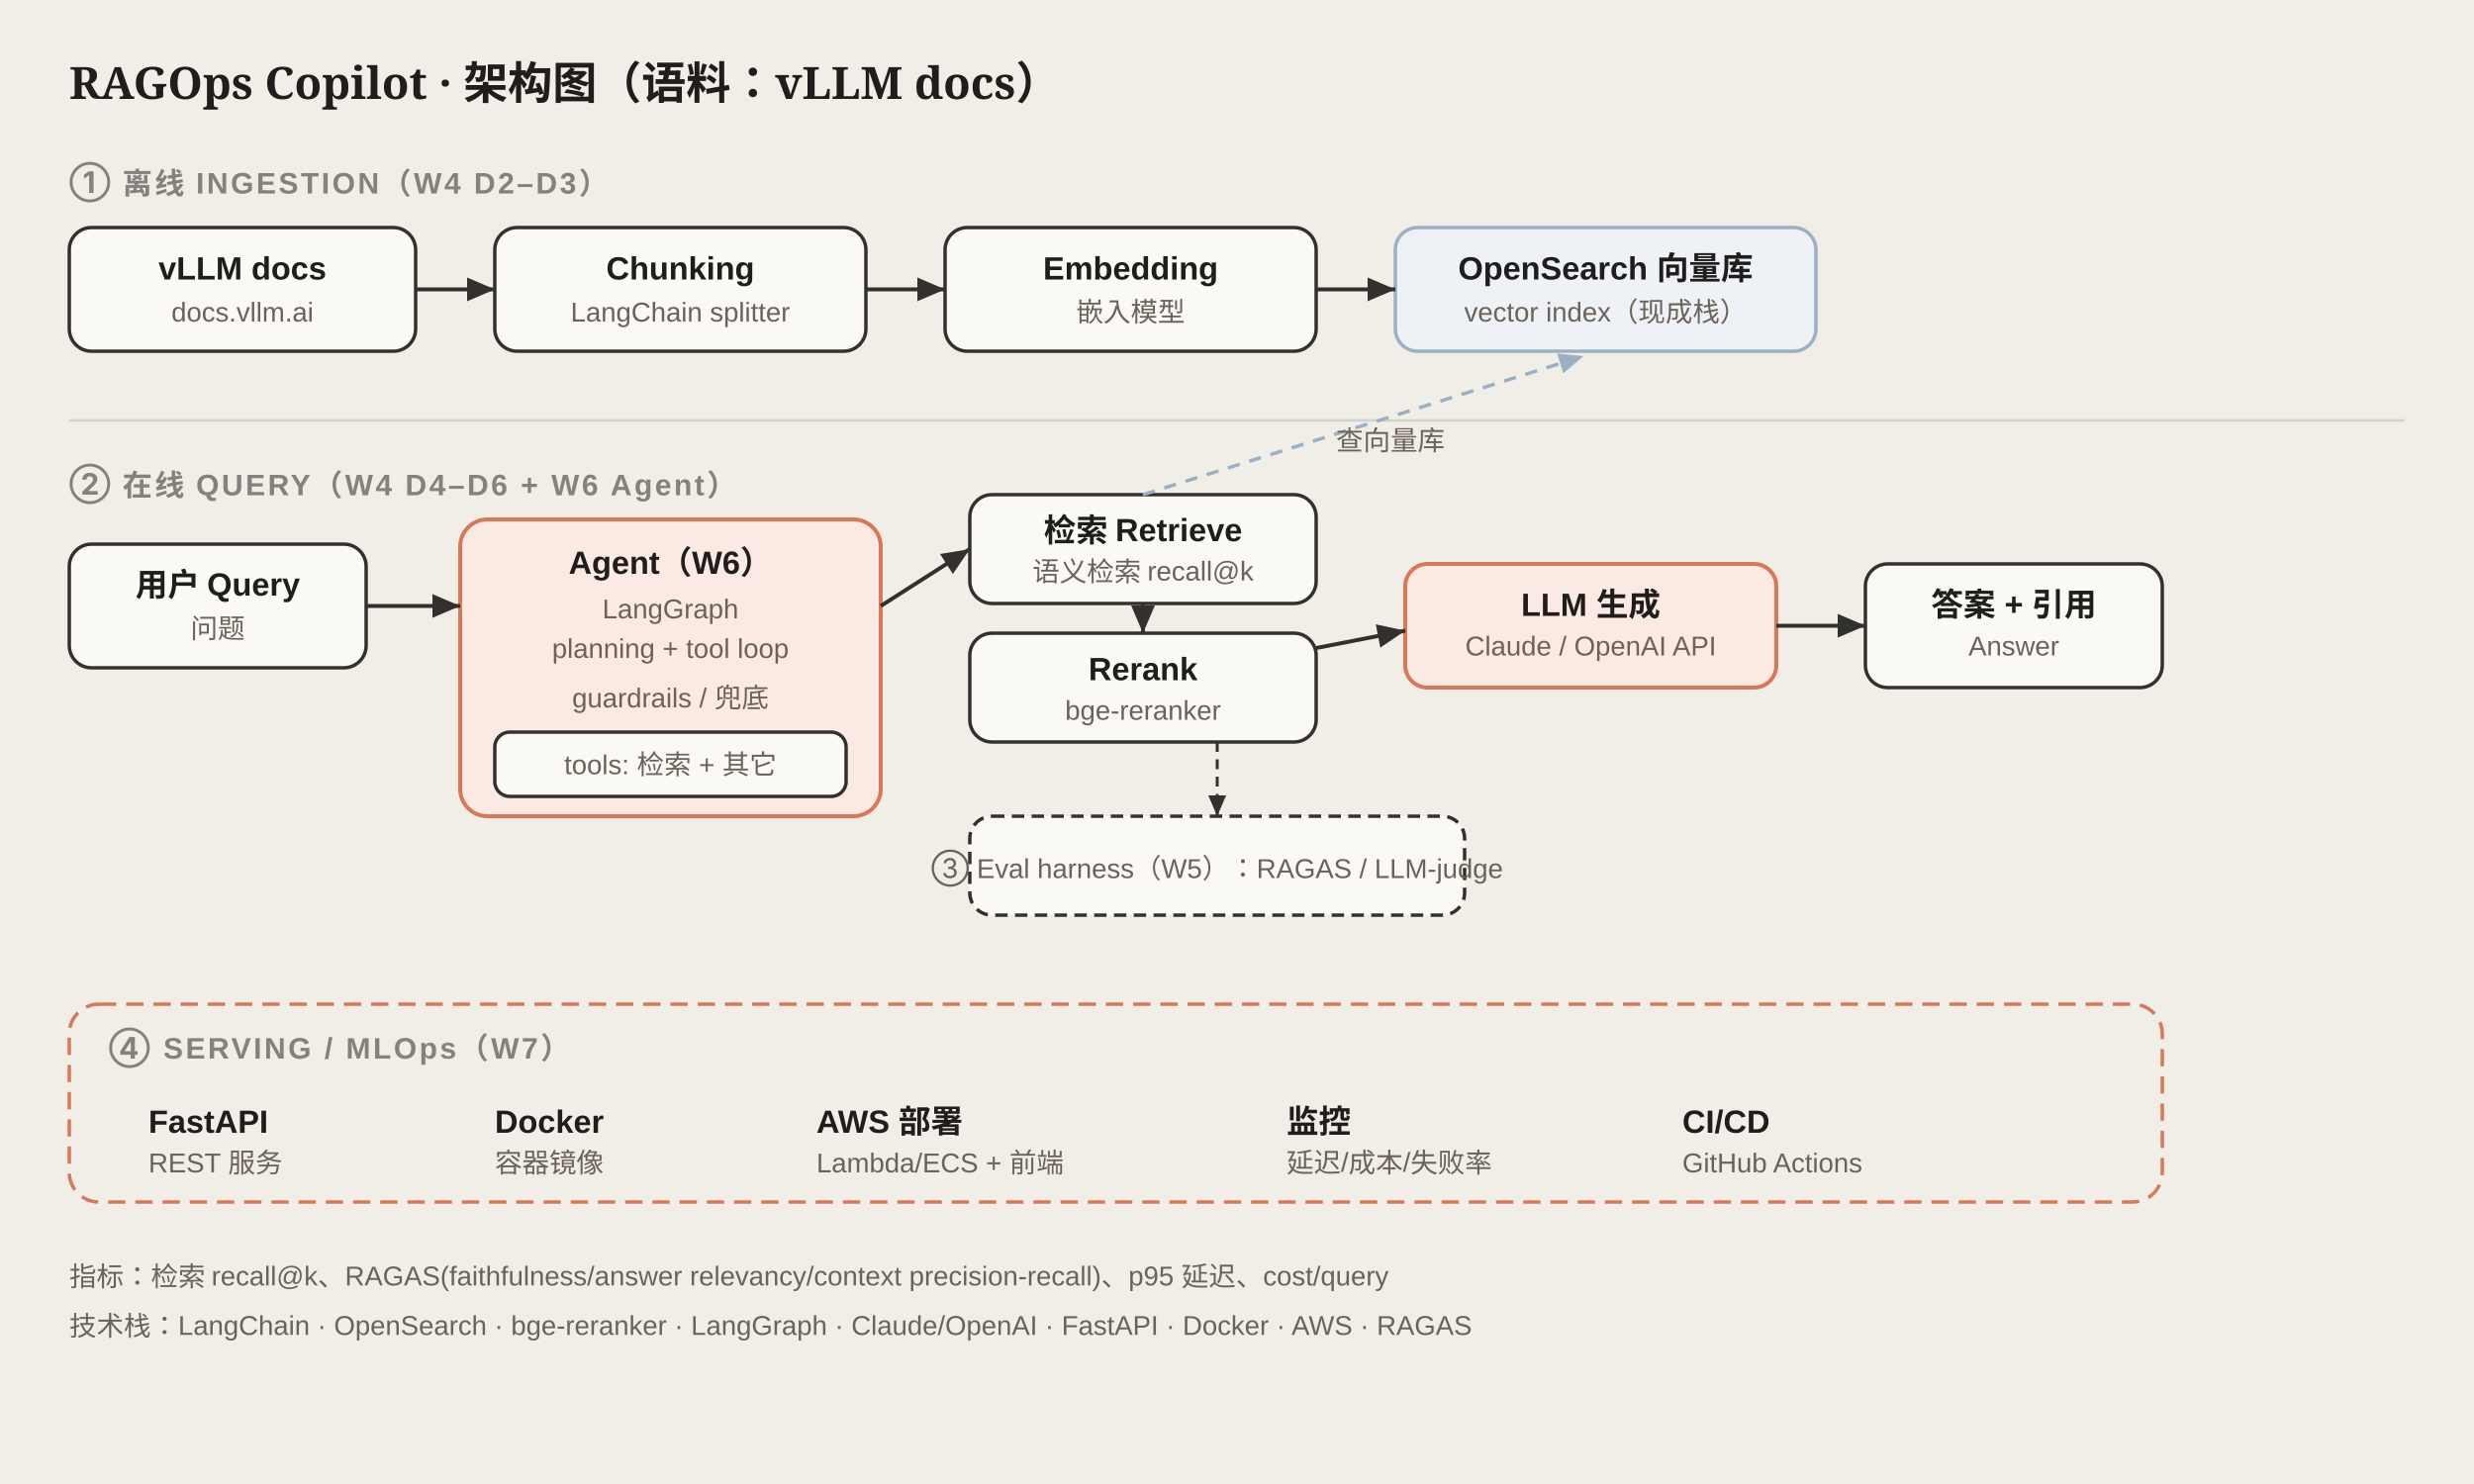
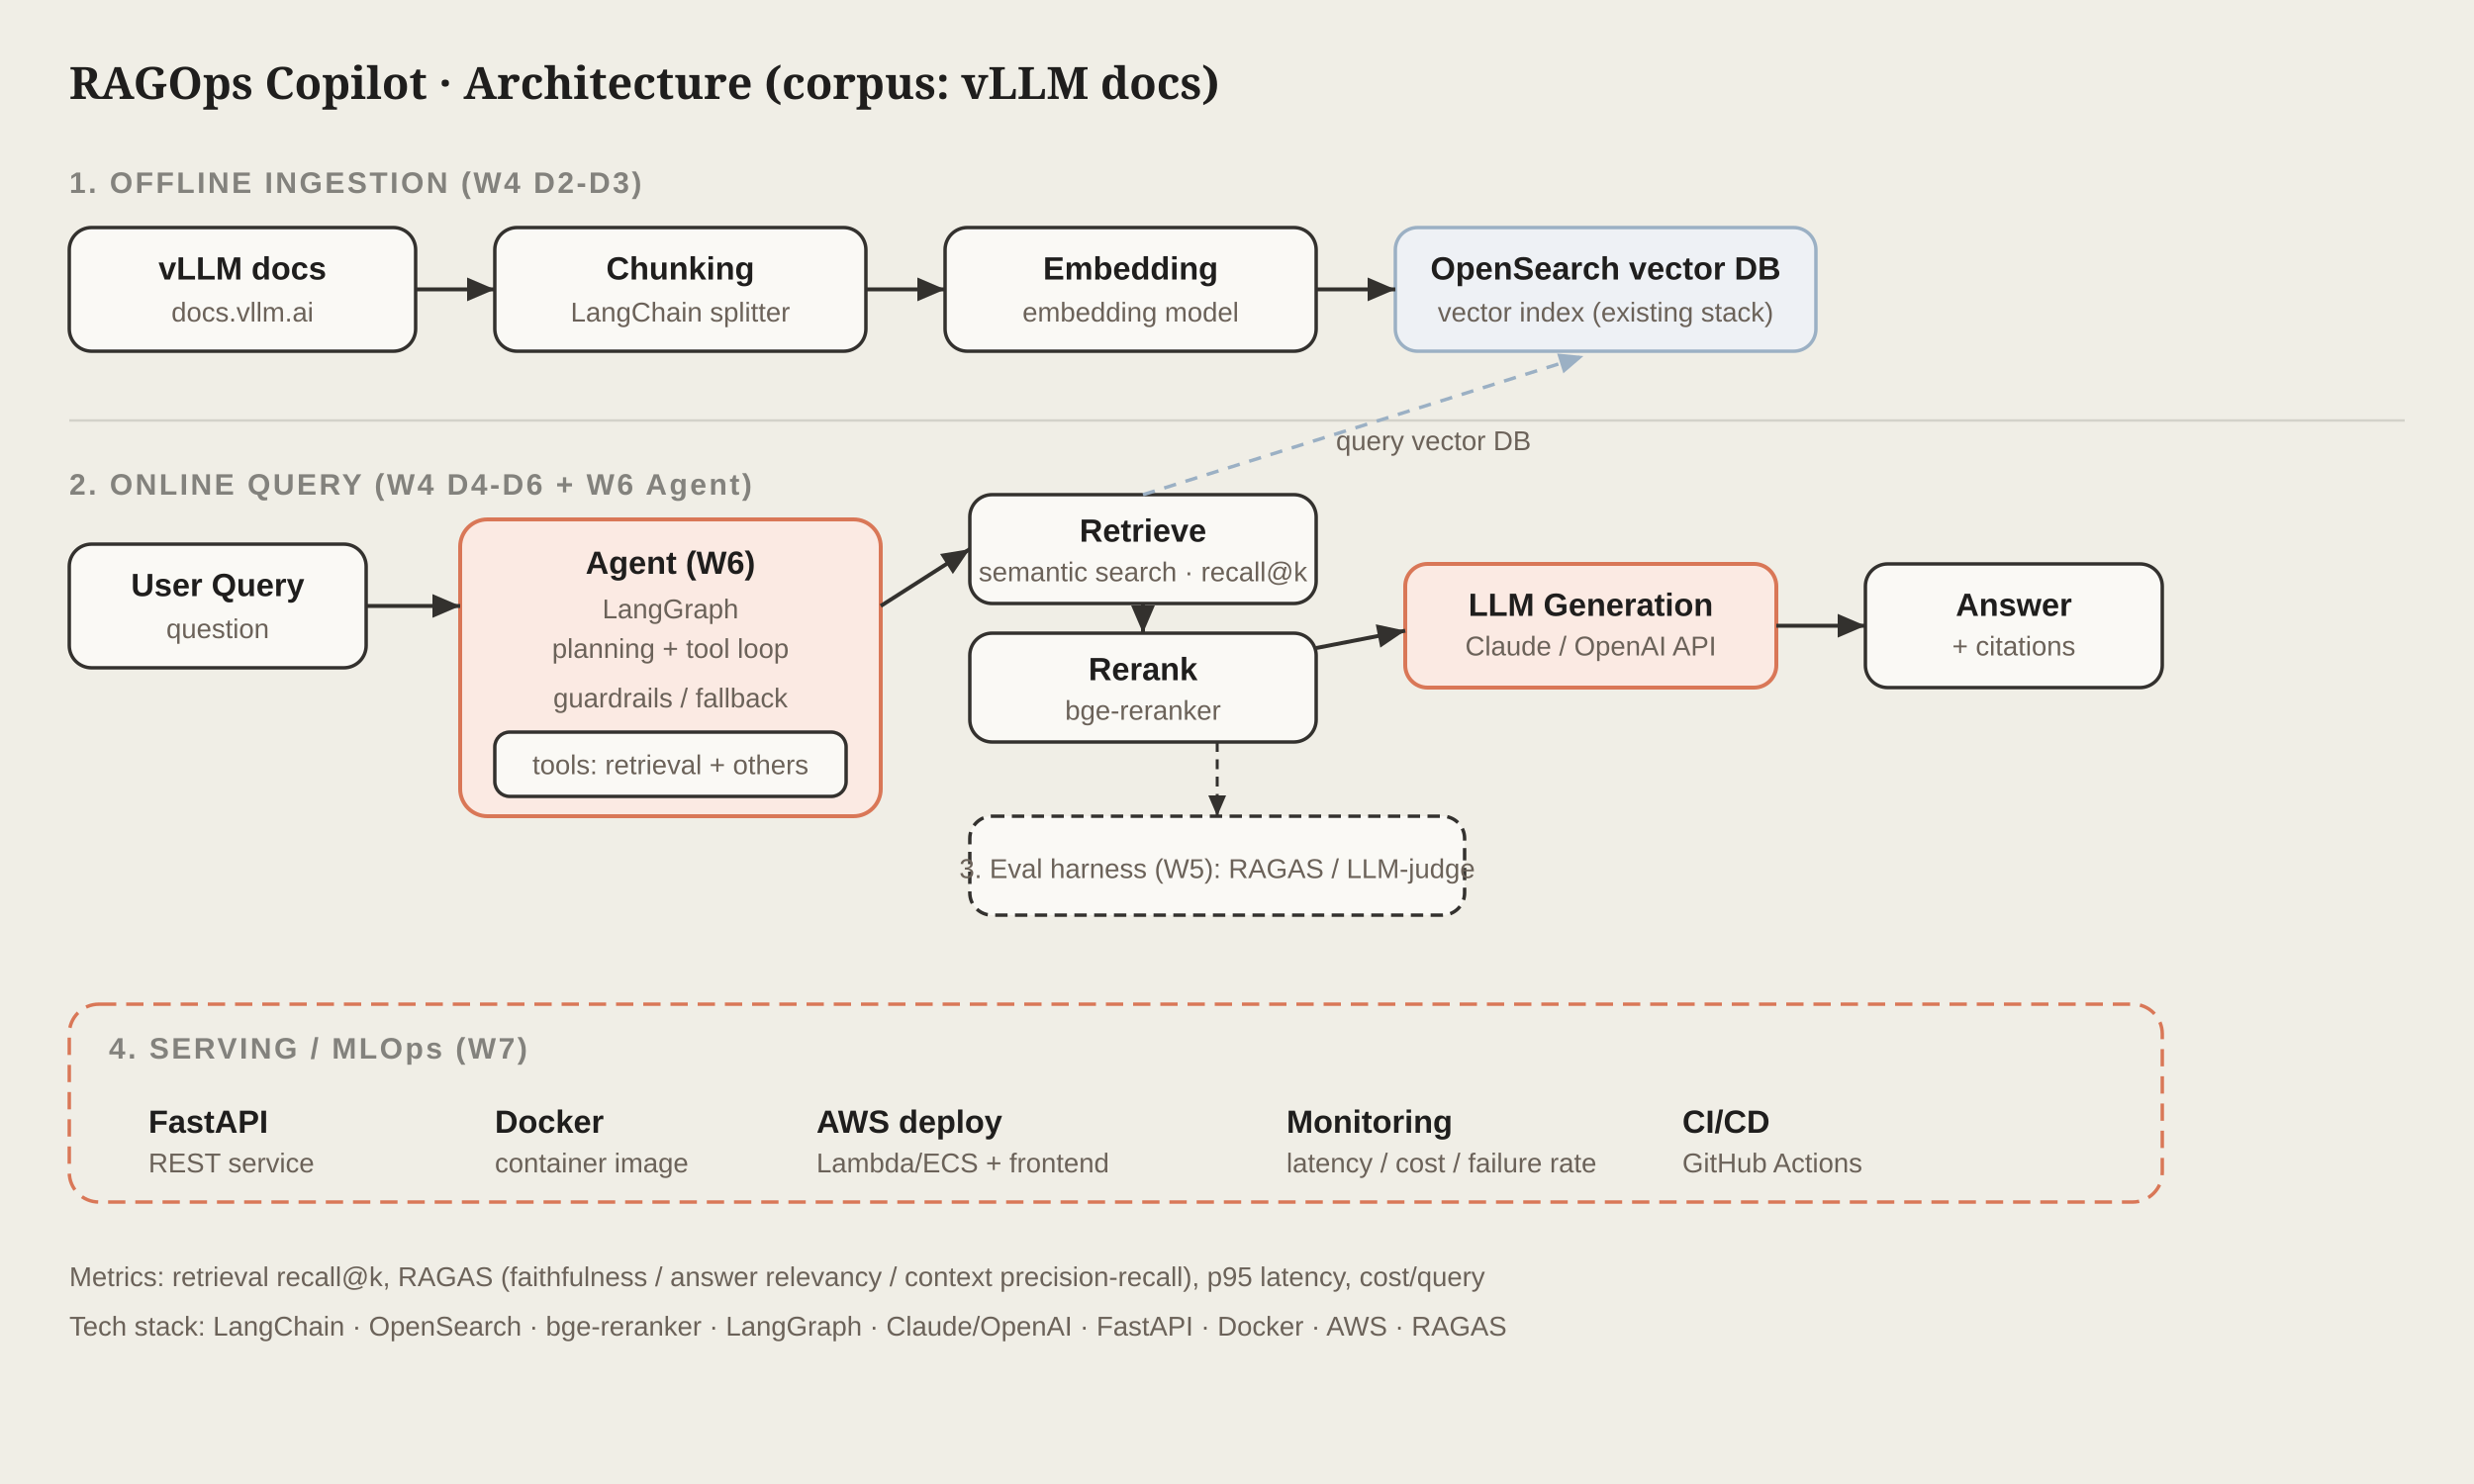
- <svg xmlns="http://www.w3.org/2000/svg" viewBox="0 0 1000 600" font-family="-apple-system, 'PingFang SC', Arial, sans-serif">
+ <svg xmlns="http://www.w3.org/2000/svg" viewBox="0 0 1000 600" font-family="-apple-system, Arial, sans-serif">
  <rect x="0" y="0" width="1000" height="600" fill="#F0EEE6" />
  <style>
.t{fill:#1f1e1d;font-size:13px;font-weight:600}
.s{fill:#6b6259;font-size:11px}
.lane{fill:#83827d;font-size:12px;font-weight:700;letter-spacing:1px}
.box{fill:#faf9f5;stroke:#33312e;stroke-width:1.4}
.acc{fill:#fbeae3;stroke:#d97757;stroke-width:1.6}
.db{fill:#eef1f5;stroke:#9bb0c4;stroke-width:1.4}
.h{font-family:Georgia,serif;fill:#1f1e1d;font-size:18px;font-weight:600}
</style>
-   <text class="h" x="28" y="40">RAGOps Copilot · 架构图（语料：vLLM docs）</text>
-   <text class="lane" x="28" y="78">① 离线 INGESTION（W4 D2–D3）</text>
+   <text class="h" x="28" y="40">RAGOps Copilot · Architecture (corpus: vLLM docs)</text>
+   <text class="lane" x="28" y="78">1. OFFLINE INGESTION (W4 D2-D3)</text>
  <rect class="box" x="28" y="92" width="140" height="50" rx="9" />
  <text class="t" x="98" y="113" text-anchor="middle">vLLM docs</text>
  <text class="s" x="98" y="130" text-anchor="middle">docs.vllm.ai</text>
  <rect class="box" x="200" y="92" width="150" height="50" rx="9" />
  <text class="t" x="275" y="113" text-anchor="middle">Chunking</text>
  <text class="s" x="275" y="130" text-anchor="middle">LangChain splitter</text>
  <rect class="box" x="382" y="92" width="150" height="50" rx="9" />
  <text class="t" x="457" y="113" text-anchor="middle">Embedding</text>
-   <text class="s" x="457" y="130" text-anchor="middle">嵌入模型</text>
+   <text class="s" x="457" y="130" text-anchor="middle">embedding model</text>
  <rect class="db" x="564" y="92" width="170" height="50" rx="9" />
-   <text class="t" x="649" y="113" text-anchor="middle">OpenSearch 向量库</text>
-   <text class="s" x="649" y="130" text-anchor="middle">vector index（现成栈）</text>
+   <text class="t" x="649" y="113" text-anchor="middle">OpenSearch vector DB</text>
+   <text class="s" x="649" y="130" text-anchor="middle">vector index (existing stack)</text>
  <g stroke="#33312e" stroke-width="1.6" fill="none" marker-end="url(#a)">
    <line x1="168" y1="117" x2="200" y2="117" />
    <line x1="350" y1="117" x2="382" y2="117" />
    <line x1="532" y1="117" x2="564" y2="117" />
  </g>
  <line x1="28" y1="170" x2="972" y2="170" stroke="#33312e" stroke-opacity="0.15" stroke-width="1" />
-   <text class="lane" x="28" y="200">② 在线 QUERY（W4 D4–D6 + W6 Agent）</text>
+   <text class="lane" x="28" y="200">2. ONLINE QUERY (W4 D4-D6 + W6 Agent)</text>
  <rect class="box" x="28" y="220" width="120" height="50" rx="9" />
-   <text class="t" x="88" y="241" text-anchor="middle">用户 Query</text>
-   <text class="s" x="88" y="258" text-anchor="middle">问题</text>
+   <text class="t" x="88" y="241" text-anchor="middle">User Query</text>
+   <text class="s" x="88" y="258" text-anchor="middle">question</text>
  <rect class="acc" x="186" y="210" width="170" height="120" rx="11" />
-   <text class="t" x="271" y="232" text-anchor="middle">Agent（W6）</text>
+   <text class="t" x="271" y="232" text-anchor="middle">Agent (W6)</text>
  <text class="s" x="271" y="250" text-anchor="middle">LangGraph</text>
  <text class="s" x="271" y="266" text-anchor="middle">planning + tool loop</text>
-   <text class="s" x="271" y="286" text-anchor="middle">guardrails / 兜底</text>
+   <text class="s" x="271" y="286" text-anchor="middle">guardrails / fallback</text>
  <rect class="box" x="200" y="296" width="142" height="26" rx="6" />
-   <text class="s" x="271" y="313" text-anchor="middle">tools: 检索 + 其它</text>
+   <text class="s" x="271" y="313" text-anchor="middle">tools: retrieval + others</text>
  <rect class="box" x="392" y="200" width="140" height="44" rx="9" />
-   <text class="t" x="462" y="219" text-anchor="middle">检索 Retrieve</text>
-   <text class="s" x="462" y="235" text-anchor="middle">语义检索 recall@k</text>
+   <text class="t" x="462" y="219" text-anchor="middle">Retrieve</text>
+   <text class="s" x="462" y="235" text-anchor="middle">semantic search · recall@k</text>
  <rect class="box" x="392" y="256" width="140" height="44" rx="9" />
  <text class="t" x="462" y="275" text-anchor="middle">Rerank</text>
  <text class="s" x="462" y="291" text-anchor="middle">bge-reranker</text>
  <rect class="acc" x="568" y="228" width="150" height="50" rx="9" />
-   <text class="t" x="643" y="249" text-anchor="middle">LLM 生成</text>
+   <text class="t" x="643" y="249" text-anchor="middle">LLM Generation</text>
  <text class="s" x="643" y="265" text-anchor="middle">Claude / OpenAI API</text>
  <rect class="box" x="754" y="228" width="120" height="50" rx="9" />
-   <text class="t" x="814" y="249" text-anchor="middle">答案 + 引用</text>
-   <text class="s" x="814" y="265" text-anchor="middle">Answer</text>
+   <text class="t" x="814" y="249" text-anchor="middle">Answer</text>
+   <text class="s" x="814" y="265" text-anchor="middle">+ citations</text>
  <g stroke="#33312e" stroke-width="1.6" fill="none" marker-end="url(#a)">
    <line x1="148" y1="245" x2="186" y2="245" />
    <line x1="356" y1="245" x2="392" y2="222" />
    <line x1="462" y1="244" x2="462" y2="256" />
    <line x1="532" y1="262" x2="568" y2="255" />
    <line x1="718" y1="253" x2="754" y2="253" />
  </g>
  <line x1="462" y1="200" x2="640" y2="144" stroke="#9bb0c4" stroke-width="1.4" stroke-dasharray="5 4" fill="none" marker-end="url(#b)" />
-   <text class="s" x="540" y="182" fill="#9bb0c4">查向量库</text>
+   <text class="s" x="540" y="182" fill="#9bb0c4">query vector DB</text>
  <rect class="box" x="392" y="330" width="200" height="40" rx="9" stroke-dasharray="5 3" />
-   <text class="s" x="492" y="355" text-anchor="middle">③ Eval harness（W5）：RAGAS / LLM-judge</text>
+   <text class="s" x="492" y="355" text-anchor="middle">3. Eval harness (W5): RAGAS / LLM-judge</text>
  <line x1="492" y1="300" x2="492" y2="330" stroke="#33312e" stroke-width="1.2" stroke-dasharray="4 3" fill="none" marker-end="url(#a)" />
  <rect x="28" y="406" width="846" height="80" rx="12" fill="none" stroke="#d97757" stroke-width="1.4" stroke-dasharray="7 4" />
-   <text class="lane" x="44" y="428" fill="#c2643f">④ SERVING / MLOps（W7）</text>
+   <text class="lane" x="44" y="428" fill="#c2643f">4. SERVING / MLOps (W7)</text>
  <text class="t" x="60" y="458">FastAPI</text>
-   <text class="s" x="60" y="474">REST 服务</text>
+   <text class="s" x="60" y="474">REST service</text>
  <text class="t" x="200" y="458">Docker</text>
-   <text class="s" x="200" y="474">容器镜像</text>
-   <text class="t" x="330" y="458">AWS 部署</text>
-   <text class="s" x="330" y="474">Lambda/ECS + 前端</text>
-   <text class="t" x="520" y="458">监控</text>
-   <text class="s" x="520" y="474">延迟/成本/失败率</text>
+   <text class="s" x="200" y="474">container image</text>
+   <text class="t" x="330" y="458">AWS deploy</text>
+   <text class="s" x="330" y="474">Lambda/ECS + frontend</text>
+   <text class="t" x="520" y="458">Monitoring</text>
+   <text class="s" x="520" y="474">latency / cost / failure rate</text>
  <text class="t" x="680" y="458">CI/CD</text>
  <text class="s" x="680" y="474">GitHub Actions</text>
-   <text class="s" x="28" y="520">指标：检索 recall@k、RAGAS(faithfulness/answer relevancy/context precision-recall)、p95 延迟、cost/query</text>
-   <text class="s" x="28" y="540">技术栈：LangChain · OpenSearch · bge-reranker · LangGraph · Claude/OpenAI · FastAPI · Docker · AWS · RAGAS</text>
+   <text class="s" x="28" y="520">Metrics: retrieval recall@k, RAGAS (faithfulness / answer relevancy / context precision-recall), p95 latency, cost/query</text>
+   <text class="s" x="28" y="540">Tech stack: LangChain · OpenSearch · bge-reranker · LangGraph · Claude/OpenAI · FastAPI · Docker · AWS · RAGAS</text>
  <defs>
    <marker id="a" markerWidth="9" markerHeight="9" refX="7" refY="3" orient="auto">
      <path d="M0,0 L7,3 L0,6 Z" fill="#33312e" />
    </marker>
    <marker id="b" markerWidth="9" markerHeight="9" refX="7" refY="3" orient="auto">
      <path d="M0,0 L7,3 L0,6 Z" fill="#9bb0c4" />
    </marker>
  </defs>
</svg>
